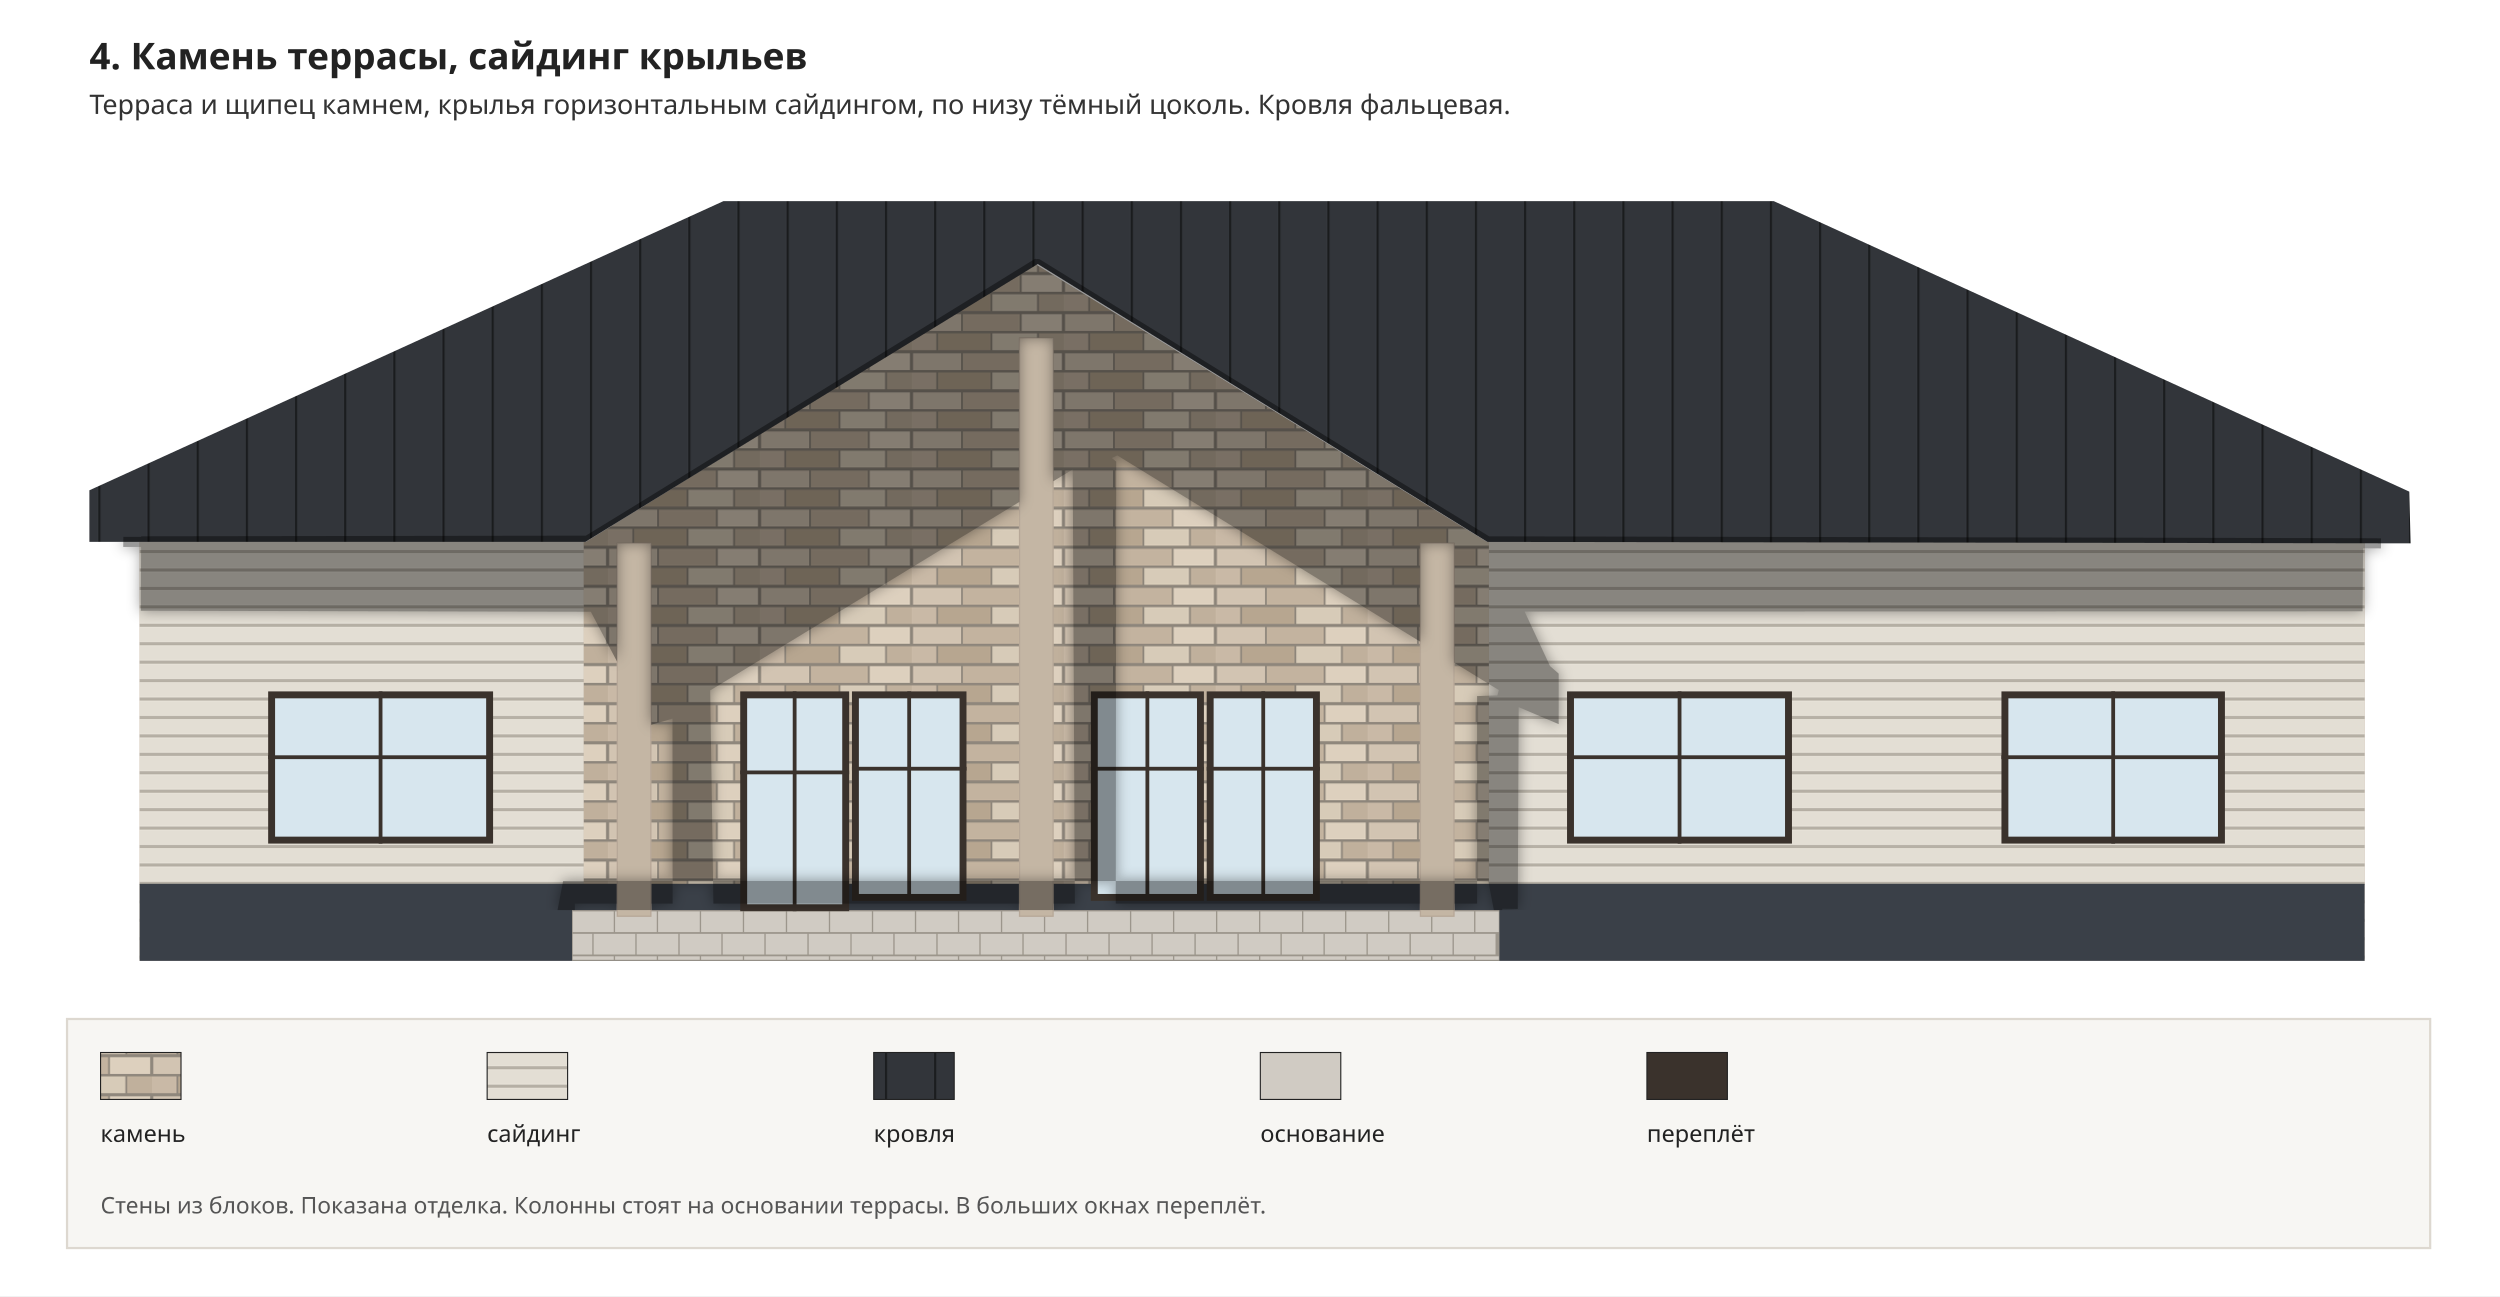
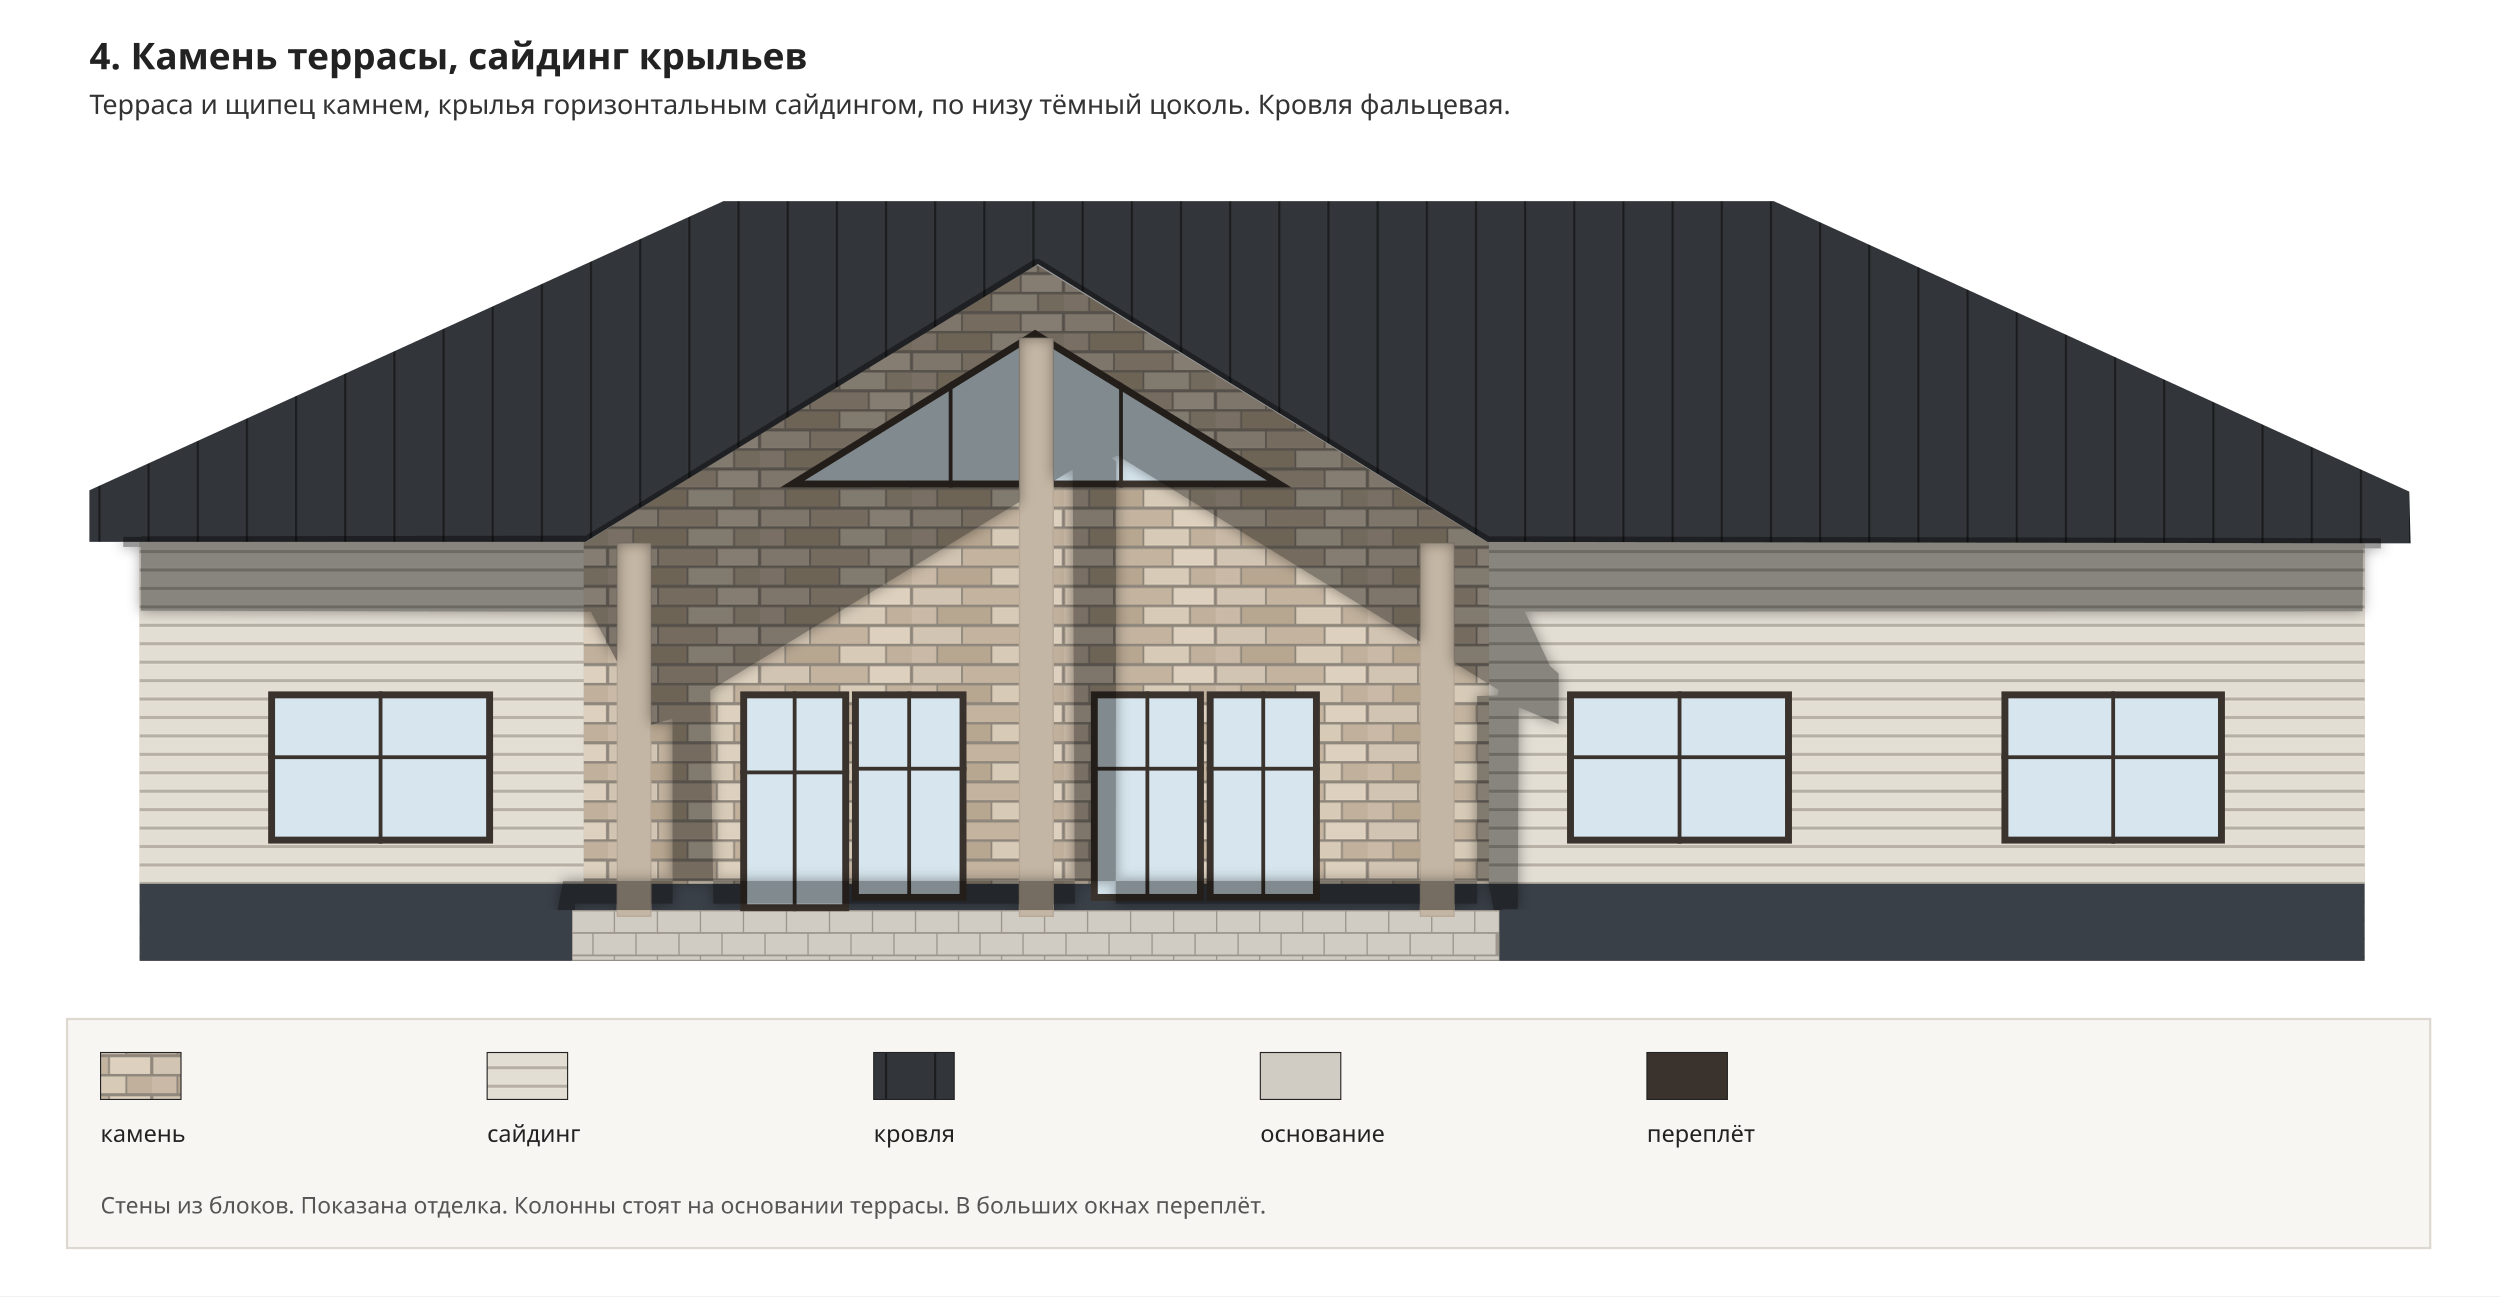
<svg xmlns="http://www.w3.org/2000/svg" width="223.75mm" height="116.0mm" viewBox="0 0 223.75 116.0">
  <rect width="100%" height="100%" fill="#ffffff" />
  <text x="8" y="6.2" font-family="sans-serif" font-size="3.3" font-weight="700" fill="#222">4. Камень террасы, сайдинг крыльев</text>
  <text x="8" y="10.2" font-family="sans-serif" font-size="2.4" fill="#333">Терраса и щипец камнем, крылья горизонтальным сайдингом, по низу тёмный цоколь. Кровля фальцевая.</text>
  <defs>
    <pattern id="stone" width="13.6" height="3.5" patternUnits="userSpaceOnUse">
      <rect width="13.6" height="3.5" fill="#8F877C" />
      <rect x="0.12" y="0.12" width="4.3" height="1.5" fill="#D2C4B2" />
      <rect x="4.58" y="0.12" width="5.1" height="1.5" fill="#C3B39F" />
      <rect x="9.84" y="0.12" width="3.6" height="1.5" fill="#DDD0BE" />
      <rect x="-1.6" y="1.84" width="3.8" height="1.5" fill="#C9B9A6" />
      <rect x="2.36" y="1.84" width="4.7" height="1.5" fill="#B7A690" />
      <rect x="7.22" y="1.84" width="4.0" height="1.5" fill="#D7CBB8" />
      <rect x="11.38" y="1.84" width="3.4" height="1.5" fill="#C0B09C" />
    </pattern>
    <pattern id="stoneDark" width="13.6" height="3.5" patternUnits="userSpaceOnUse">
      <rect width="13.6" height="3.5" fill="#5E5954" />
      <rect x="0.12" y="0.12" width="4.3" height="1.5" fill="#8A8178" />
      <rect x="4.58" y="0.12" width="5.1" height="1.5" fill="#756C64" />
      <rect x="9.84" y="0.12" width="3.6" height="1.5" fill="#948B82" />
      <rect x="-1.6" y="1.84" width="3.8" height="1.5" fill="#7A7168" />
      <rect x="2.36" y="1.84" width="4.7" height="1.5" fill="#6A625A" />
      <rect x="7.22" y="1.84" width="4.0" height="1.5" fill="#857C74" />
    </pattern>
    <pattern id="brick" width="5.6" height="1.7" patternUnits="userSpaceOnUse">
      <rect width="5.6" height="1.7" fill="#CDB8A6" />
      <rect x="0.08" y="0.08" width="2.55" height="0.7" fill="#8E4A38" />
      <rect x="2.78" y="0.08" width="2.55" height="0.7" fill="#7A4032" />
      <rect x="-1.25" y="0.92" width="2.55" height="0.7" fill="#964E3C" />
      <rect x="1.45" y="0.92" width="2.55" height="0.7" fill="#7A4032" />
      <rect x="4.15" y="0.92" width="2.55" height="0.7" fill="#8E4A38" />
    </pattern>
    <pattern id="brickDark" width="5.6" height="1.7" patternUnits="userSpaceOnUse">
      <rect width="5.6" height="1.7" fill="#B59A8C" />
      <rect x="0.08" y="0.08" width="2.55" height="0.7" fill="#6E382C" />
      <rect x="2.78" y="0.08" width="2.55" height="0.7" fill="#5C2E24" />
      <rect x="-1.25" y="0.92" width="2.55" height="0.7" fill="#743C30" />
      <rect x="1.45" y="0.92" width="2.55" height="0.7" fill="#5C2E24" />
      <rect x="4.15" y="0.92" width="2.55" height="0.7" fill="#6E382C" />
    </pattern>
    <pattern id="bavaria" width="5.6" height="1.7" patternUnits="userSpaceOnUse">
      <rect width="5.6" height="1.7" fill="#CDB8A6" />
      <rect x="0.08" y="0.08" width="2.55" height="0.7" fill="#8E4A38" />
      <rect x="2.78" y="0.08" width="2.55" height="0.7" fill="#C47858" />
      <rect x="-1.25" y="0.92" width="2.55" height="0.7" fill="#5C342C" />
      <rect x="1.45" y="0.92" width="2.55" height="0.7" fill="#A85A40" />
      <rect x="4.15" y="0.92" width="2.55" height="0.7" fill="#7A4032" />
    </pattern>
    <pattern id="silicate" width="5.6" height="1.7" patternUnits="userSpaceOnUse">
      <rect width="5.6" height="1.7" fill="#C5C3BC" />
      <rect x="0.08" y="0.08" width="2.55" height="0.7" fill="#E7E4DC" />
      <rect x="2.78" y="0.08" width="2.55" height="0.7" fill="#D9D6CE" />
      <rect x="-1.25" y="0.92" width="2.55" height="0.7" fill="#F2EFE8" />
      <rect x="1.45" y="0.92" width="2.55" height="0.7" fill="#E0DDD4" />
      <rect x="4.15" y="0.92" width="2.55" height="0.7" fill="#E7E4DC" />
    </pattern>
    <pattern id="siding" width="6" height="1.65" patternUnits="userSpaceOnUse">
      <rect width="6" height="1.65" fill="#B7B1A6" />
      <rect width="6" height="1.38" fill="#E3DED4" />
    </pattern>
    <pattern id="vsiding" width="2.05" height="8" patternUnits="userSpaceOnUse">
      <rect width="2.05" height="8" fill="#B7B3AA" />
      <rect width="1.88" height="8" fill="#E4E1DA" />
    </pattern>
    <pattern id="ashlar" width="9.2" height="4.6" patternUnits="userSpaceOnUse">
      <rect width="9.2" height="4.6" fill="#C8BEB0" />
      <rect x="0.12" y="0.12" width="4.3" height="2.05" fill="#E7DDD0" />
      <rect x="4.58" y="0.12" width="4.45" height="2.05" fill="#F3EBE0" />
      <rect x="-2.1" y="2.35" width="4.3" height="2.05" fill="#EFE6D8" />
      <rect x="2.36" y="2.35" width="4.5" height="2.05" fill="#E4D9C8" />
      <rect x="7.02" y="2.35" width="4.2" height="2.05" fill="#F7F1E8" />
    </pattern>
    <pattern id="tile" width="7.2" height="2.6" patternUnits="userSpaceOnUse">
      <rect width="7.2" height="2.6" fill="#6A3024" />
      <rect x="0.06" y="0.06" width="3.4" height="2.15" fill="#8C4638" />
      <rect x="3.6" y="0.06" width="3.4" height="2.15" fill="#7A3C30" />
      <rect x="-1.6" y="1.35" width="3.4" height="2.15" fill="#7A3C30" />
      <rect x="1.95" y="1.35" width="3.4" height="2.15" fill="#8C4638" />
      <rect x="5.5" y="1.35" width="3.4" height="2.15" fill="#7A3C30" />
    </pattern>
    <pattern id="tileDark" width="7.2" height="2.15" patternUnits="userSpaceOnUse">
      <rect width="7.2" height="2.15" fill="#2E3236" />
      <rect x="0.06" y="0.06" width="3.4" height="1.75" fill="#4E5256" />
      <rect x="3.6" y="0.06" width="3.4" height="1.75" fill="#3E4246" />
      <rect x="-1.6" y="1.1" width="3.4" height="1.75" fill="#3E4246" />
      <rect x="1.95" y="1.1" width="3.4" height="1.75" fill="#4E5256" />
    </pattern>
    <pattern id="seam" width="4.4" height="8" patternUnits="userSpaceOnUse">
      <rect width="4.4" height="8" fill="#32353A" />
      <rect width="0.2" height="8" fill="#1C1E20" />
    </pattern>
    <pattern id="barrel" width="2.2" height="2.4" patternUnits="userSpaceOnUse">
      <rect width="2.2" height="2.4" fill="#A84E32" />
      <path d="M0,2.15 Q1.1,1.35 2.2,2.15 L2.2,2.4 L0,2.4 Z" fill="#E8C4AE" />
      <path d="M0.15,0.15 Q1.1,1.05 2.05,0.15" fill="none" stroke="#7A3424" stroke-width="0.12" />
    </pattern>
    <clipPath id="roof">
      <path d="M64.75,18.00 L158.75,18.00 L215.63,44.00 L215.75,48.63 L133.13,48.50 L92.88,23.63 L52.38,48.50 L8.00,48.50 L8.00,43.88 Z" />
    </clipPath>
    <clipPath id="gable">
      <path d="M92.63,23.63 L133.25,48.63 L52.25,48.63 Z" />
    </clipPath>
    <clipPath id="wall">
      <rect x="12.5" y="48.5" width="199.13" height="37.50" />
    </clipPath>
    <clipPath id="wings">
      <path d="M12.5,48.5 H52.25 V86.0 H12.5 Z M133.25,48.5 H211.63 V86.0 H133.25 Z" />
    </clipPath>
    <clipPath id="center">
      <path d="M52.25,48.5 H133.25 V81.45 H52.25 Z M92.63,23.63 L133.25,48.63 L52.25,48.63 Z" />
    </clipPath>
    <clipPath id="ten-below">
      <path d="M4.00,48.50 L12.50,48.50 L52.38,48.50 L92.88,23.63 L133.13,48.50 L211.63,48.62 L220.00,48.62 L220.00,81.45 L4.00,81.45 Z" />
    </clipPath>
    <filter id="ten-blur" filterUnits="userSpaceOnUse" x="0" y="16" width="224" height="84">
      <feGaussianBlur stdDeviation="0.6" />
    </filter>
  </defs>
  <rect x="0.00" y="14.00" width="230.00" height="80.00" fill="#C4B6A4" clip-path="url(#wall)" />
  <rect x="0.00" y="14.00" width="230.00" height="80.00" fill="#C4B6A4" clip-path="url(#gable)" />
  <rect x="0.00" y="14.00" width="230.00" height="80.00" fill="url(#siding)" clip-path="url(#wings)" />
  <rect x="0.00" y="14.00" width="230.00" height="80.00" fill="url(#stone)" clip-path="url(#center)" />
  <rect x="12.50" y="79.10" width="199.13" height="6.90" fill="#3A4048" clip-path="url(#wall)" />
  <rect x="0.00" y="14.00" width="230.00" height="80.00" fill="url(#seam)" clip-path="url(#roof)" />
  <rect x="51.20" y="81.45" width="83.00" height="4.55" fill="#9C968C" />
  <rect x="51.26" y="81.57" width="3.67" height="1.85" fill="#D0CBC3" />
  <rect x="55.05" y="81.57" width="3.73" height="1.85" fill="#D0CBC3" />
  <rect x="58.90" y="81.57" width="3.73" height="1.85" fill="#D0CBC3" />
  <rect x="62.75" y="81.57" width="3.73" height="1.85" fill="#D0CBC3" />
  <rect x="66.60" y="81.57" width="3.73" height="1.85" fill="#D0CBC3" />
  <rect x="70.45" y="81.57" width="3.73" height="1.85" fill="#D0CBC3" />
  <rect x="74.30" y="81.57" width="3.73" height="1.85" fill="#D0CBC3" />
  <rect x="78.15" y="81.57" width="3.73" height="1.85" fill="#D0CBC3" />
  <rect x="82.00" y="81.57" width="3.73" height="1.85" fill="#D0CBC3" />
  <rect x="85.85" y="81.57" width="3.73" height="1.85" fill="#D0CBC3" />
  <rect x="89.70" y="81.57" width="3.73" height="1.85" fill="#D0CBC3" />
  <rect x="93.55" y="81.57" width="3.73" height="1.85" fill="#D0CBC3" />
  <rect x="97.40" y="81.57" width="3.73" height="1.85" fill="#D0CBC3" />
  <rect x="101.25" y="81.57" width="3.73" height="1.85" fill="#D0CBC3" />
  <rect x="105.10" y="81.57" width="3.73" height="1.85" fill="#D0CBC3" />
  <rect x="108.95" y="81.57" width="3.73" height="1.85" fill="#D0CBC3" />
  <rect x="112.80" y="81.57" width="3.73" height="1.85" fill="#D0CBC3" />
  <rect x="116.65" y="81.57" width="3.73" height="1.85" fill="#D0CBC3" />
  <rect x="120.50" y="81.57" width="3.73" height="1.85" fill="#D0CBC3" />
  <rect x="124.35" y="81.57" width="3.73" height="1.85" fill="#D0CBC3" />
  <rect x="128.20" y="81.57" width="3.73" height="1.85" fill="#D0CBC3" />
  <rect x="132.05" y="81.57" width="2.09" height="1.85" fill="#D0CBC3" />
  <rect x="51.26" y="83.58" width="1.75" height="1.85" fill="#D0CBC3" />
  <rect x="53.13" y="83.58" width="3.73" height="1.85" fill="#D0CBC3" />
  <rect x="56.98" y="83.58" width="3.73" height="1.85" fill="#D0CBC3" />
  <rect x="60.83" y="83.58" width="3.73" height="1.85" fill="#D0CBC3" />
  <rect x="64.68" y="83.58" width="3.73" height="1.85" fill="#D0CBC3" />
  <rect x="68.53" y="83.58" width="3.73" height="1.85" fill="#D0CBC3" />
  <rect x="72.38" y="83.58" width="3.73" height="1.85" fill="#D0CBC3" />
  <rect x="76.22" y="83.58" width="3.73" height="1.85" fill="#D0CBC3" />
  <rect x="80.07" y="83.58" width="3.73" height="1.85" fill="#D0CBC3" />
  <rect x="83.92" y="83.58" width="3.73" height="1.85" fill="#D0CBC3" />
  <rect x="87.77" y="83.58" width="3.73" height="1.85" fill="#D0CBC3" />
  <rect x="91.62" y="83.58" width="3.73" height="1.85" fill="#D0CBC3" />
  <rect x="95.47" y="83.58" width="3.73" height="1.85" fill="#D0CBC3" />
  <rect x="99.32" y="83.58" width="3.73" height="1.85" fill="#D0CBC3" />
  <rect x="103.17" y="83.58" width="3.73" height="1.85" fill="#D0CBC3" />
  <rect x="107.02" y="83.58" width="3.73" height="1.85" fill="#D0CBC3" />
  <rect x="110.87" y="83.58" width="3.73" height="1.85" fill="#D0CBC3" />
  <rect x="114.72" y="83.58" width="3.73" height="1.85" fill="#D0CBC3" />
  <rect x="118.57" y="83.58" width="3.73" height="1.85" fill="#D0CBC3" />
  <rect x="122.42" y="83.58" width="3.73" height="1.85" fill="#D0CBC3" />
  <rect x="126.27" y="83.58" width="3.73" height="1.85" fill="#D0CBC3" />
  <rect x="130.12" y="83.58" width="3.73" height="1.85" fill="#D0CBC3" />
  <rect x="51.26" y="85.59" width="3.67" height="0.31" fill="#D0CBC3" />
  <rect x="55.05" y="85.59" width="3.73" height="0.31" fill="#D0CBC3" />
  <rect x="58.90" y="85.59" width="3.73" height="0.31" fill="#D0CBC3" />
  <rect x="62.75" y="85.59" width="3.73" height="0.31" fill="#D0CBC3" />
  <rect x="66.60" y="85.59" width="3.73" height="0.31" fill="#D0CBC3" />
  <rect x="70.45" y="85.59" width="3.73" height="0.31" fill="#D0CBC3" />
  <rect x="74.30" y="85.59" width="3.73" height="0.31" fill="#D0CBC3" />
  <rect x="78.15" y="85.59" width="3.73" height="0.31" fill="#D0CBC3" />
  <rect x="82.00" y="85.59" width="3.73" height="0.31" fill="#D0CBC3" />
  <rect x="85.85" y="85.59" width="3.73" height="0.31" fill="#D0CBC3" />
  <rect x="89.70" y="85.59" width="3.73" height="0.31" fill="#D0CBC3" />
  <rect x="93.55" y="85.59" width="3.73" height="0.31" fill="#D0CBC3" />
  <rect x="97.40" y="85.59" width="3.73" height="0.31" fill="#D0CBC3" />
  <rect x="101.25" y="85.59" width="3.73" height="0.31" fill="#D0CBC3" />
  <rect x="105.10" y="85.59" width="3.73" height="0.31" fill="#D0CBC3" />
  <rect x="108.95" y="85.59" width="3.73" height="0.31" fill="#D0CBC3" />
  <rect x="112.80" y="85.59" width="3.73" height="0.31" fill="#D0CBC3" />
  <rect x="116.65" y="85.59" width="3.73" height="0.31" fill="#D0CBC3" />
  <rect x="120.50" y="85.59" width="3.73" height="0.31" fill="#D0CBC3" />
  <rect x="124.35" y="85.59" width="3.73" height="0.31" fill="#D0CBC3" />
  <rect x="128.20" y="85.59" width="3.73" height="0.31" fill="#D0CBC3" />
  <rect x="132.05" y="85.59" width="2.09" height="0.31" fill="#D0CBC3" />
  <rect x="55.25" y="48.63" width="3.00" height="33.37" fill="#C4B6A4" stroke="#B7A898" stroke-width="0.12" />
  <rect x="91.25" y="30.27" width="3.00" height="51.73" fill="#C4B6A4" stroke="#B7A898" stroke-width="0.12" />
  <rect x="127.13" y="48.63" width="3.00" height="33.37" fill="#C4B6A4" stroke="#B7A898" stroke-width="0.12" />
  <rect x="24.00" y="61.88" width="20.13" height="13.62" fill="#3A322C" />
  <rect x="24.62" y="62.50" width="18.89" height="12.38" fill="#D7E6EE" />
  <rect x="33.89" y="61.88" width="0.34" height="13.62" fill="#3A322C" />
  <rect x="24.00" y="67.60" width="20.13" height="0.34" fill="#3A322C" />
  <rect x="140.25" y="61.88" width="20.13" height="13.62" fill="#3A322C" />
  <rect x="140.87" y="62.50" width="18.89" height="12.38" fill="#D7E6EE" />
  <rect x="150.15" y="61.88" width="0.34" height="13.62" fill="#3A322C" />
  <rect x="140.25" y="67.60" width="20.13" height="0.34" fill="#3A322C" />
  <rect x="179.13" y="61.88" width="20.00" height="13.62" fill="#3A322C" />
  <rect x="179.75" y="62.50" width="18.76" height="12.38" fill="#D7E6EE" />
  <rect x="188.96" y="61.88" width="0.34" height="13.62" fill="#3A322C" />
  <rect x="179.13" y="67.60" width="20.00" height="0.34" fill="#3A322C" />
  <rect x="76.25" y="61.88" width="10.25" height="18.75" fill="#3A322C" />
  <rect x="76.87" y="62.50" width="9.01" height="17.51" fill="#D7E6EE" />
  <rect x="76.25" y="68.63" width="10.25" height="0.34" fill="#3A322C" />
  <rect x="81.20" y="61.88" width="0.34" height="18.75" fill="#3A322C" />
  <rect x="97.63" y="61.88" width="10.12" height="18.75" fill="#3A322C" />
  <rect x="98.25" y="62.50" width="8.88" height="17.51" fill="#D7E6EE" />
  <rect x="97.63" y="68.63" width="10.12" height="0.34" fill="#3A322C" />
  <rect x="102.52" y="61.88" width="0.34" height="18.75" fill="#3A322C" />
  <rect x="108.00" y="61.88" width="10.13" height="18.75" fill="#3A322C" />
  <rect x="108.62" y="62.50" width="8.89" height="17.51" fill="#D7E6EE" />
  <rect x="108.00" y="68.63" width="10.13" height="0.34" fill="#3A322C" />
  <rect x="112.89" y="61.88" width="0.34" height="18.75" fill="#3A322C" />
  <rect x="66.25" y="61.88" width="9.75" height="19.67" fill="#3A322C" />
  <rect x="66.87" y="62.50" width="8.51" height="18.43" fill="#D7E6EE" />
  <rect x="66.25" y="68.96" width="9.75" height="0.34" fill="#3A322C" />
  <rect x="70.95" y="61.88" width="0.34" height="19.67" fill="#3A322C" />
  <rect x="6.00" y="91.20" width="211.50" height="20.50" fill="#F7F6F3" stroke="#DDD8D0" stroke-width="0.2" />
  <rect x="9.00" y="94.20" width="7.20" height="4.20" fill="url(#stone)" stroke="#222" stroke-width="0.1" />
  <text x="9.0" y="102.2" font-family="sans-serif" font-size="2.1" fill="#222">камень</text>
  <rect x="43.60" y="94.20" width="7.20" height="4.20" fill="url(#siding)" stroke="#222" stroke-width="0.1" />
  <text x="43.6" y="102.2" font-family="sans-serif" font-size="2.1" fill="#222">сайдинг</text>
  <rect x="78.20" y="94.20" width="7.20" height="4.20" fill="url(#seam)" stroke="#222" stroke-width="0.1" />
  <text x="78.2" y="102.2" font-family="sans-serif" font-size="2.1" fill="#222">кровля</text>
  <rect x="112.80" y="94.20" width="7.20" height="4.20" fill="#D0CBC3" stroke="#222" stroke-width="0.1" />
  <text x="112.8" y="102.2" font-family="sans-serif" font-size="2.1" fill="#222">основание</text>
  <rect x="147.40" y="94.20" width="7.20" height="4.20" fill="#3A322C" stroke="#222" stroke-width="0.1" />
  <text x="147.4" y="102.2" font-family="sans-serif" font-size="2.1" fill="#222">переплёт</text>
  <text x="9" y="108.6" font-family="sans-serif" font-size="2.05" fill="#555">Стены из блоков. Показана отделка. Колонны стоят на основании террасы. В больших окнах переплёт.</text>
+   <g id="gable-window">
+     <polygon points="92.64,29.51 115.59,43.63 69.82,43.63" fill="#3A322C" />
+     <polygon points="92.64,30.24 113.40,43.01 72.00,43.01" fill="#D7E6EE" />
+     <polygon points="84.91,43.63 85.25,43.63 85.25,34.08 84.91,34.30" fill="#3A322C" />
+     <polygon points="100.16,43.63 100.50,43.63 100.50,34.35 100.16,34.14" fill="#3A322C" />
+   </g>
+   <rect x="91.25" y="30.27" width="3.00" height="51.73" fill="#C4B6A4" stroke="#B7A898" stroke-width="0.12" />
  <g id="ten-mask" opacity="0.40" style="mix-blend-mode:multiply">
    <g clip-path="url(#ten-below)">
      <path id="ten-soft" filter="url(#ten-blur)" fill="#000000" d="M50.40,78.85 L133.20,78.85 L133.70,81.45 L49.90,81.45 ZM211.50,48.17 L133.27,48.00 L122.78,41.58 L93.12,23.25 L93.08,23.23 L93.04,23.21 L92.99,23.19 L92.95,23.19 L92.90,23.18 L92.86,23.18 L92.81,23.18 L92.77,23.19 L92.74,23.20 L92.66,23.15 L56.04,45.73 L52.43,47.94 L12.64,48.00 L12.64,48.05 L11.04,48.05 L11.03,48.95 L12.63,48.95 L12.60,54.66 L52.88,54.75 L55.23,59.22 L55.23,48.61 L58.27,48.61 L58.27,64.87 L60.19,64.32 L60.20,80.87 L58.27,80.87 L58.27,81.45 L91.23,81.45 L91.23,80.87 L63.85,80.87 L63.56,61.79 L91.23,44.92 L91.23,30.25 L94.27,30.25 L94.27,43.07 L96.01,42.01 L96.20,80.87 L94.27,80.87 L94.27,81.45 L127.11,81.45 L127.11,80.87 L99.86,80.87 L99.90,41.31 L99.50,40.99 L100.00,40.76 L127.11,57.43 L127.11,48.61 L130.15,48.61 L130.15,59.31 L134.14,61.76 L134.02,62.24 L132.20,62.30 L132.20,80.87 L130.15,80.87 L130.15,81.45 L134.45,81.45 L134.45,81.33 L135.84,81.35 L135.92,63.29 L139.50,64.81 L139.50,60.29 L138.73,59.62 L136.45,54.73 L211.45,54.71 L211.49,49.07 L213.09,49.08 L213.10,48.18 L213.10,48.18 L211.50,48.17 L211.50,48.17 ZM55.23,81.45 L55.23,80.87 L51.45,80.87 L51.45,81.45 L55.23,81.45 Z" />
    </g>
    <path id="ten" fill="#000000" d="M50.40,78.85 L133.20,78.85 L133.70,81.45 L49.90,81.45 ZM211.50,48.17 L133.27,48.00 L122.78,41.58 L93.12,23.25 L93.08,23.23 L93.04,23.21 L92.99,23.19 L92.95,23.19 L92.90,23.18 L92.86,23.18 L92.81,23.18 L92.77,23.19 L92.74,23.20 L92.66,23.15 L56.04,45.73 L52.43,47.94 L12.64,48.00 L12.64,48.05 L11.04,48.05 L11.03,48.95 L12.63,48.95 L12.60,54.66 L52.88,54.75 L55.23,59.22 L55.23,48.61 L58.27,48.61 L58.27,64.87 L60.19,64.32 L60.20,80.87 L58.27,80.87 L58.27,81.45 L91.23,81.45 L91.23,80.87 L63.85,80.87 L63.56,61.79 L91.23,44.92 L91.23,30.25 L94.27,30.25 L94.27,43.07 L96.01,42.01 L96.20,80.87 L94.27,80.87 L94.27,81.45 L127.11,81.45 L127.11,80.87 L99.86,80.87 L99.90,41.31 L99.50,40.99 L100.00,40.76 L127.11,57.43 L127.11,48.61 L130.15,48.61 L130.15,59.31 L134.14,61.76 L134.02,62.24 L132.20,62.30 L132.20,80.87 L130.15,80.87 L130.15,81.45 L134.45,81.45 L134.45,81.33 L135.84,81.35 L135.92,63.29 L139.50,64.81 L139.50,60.29 L138.73,59.62 L136.45,54.73 L211.45,54.71 L211.49,49.07 L213.09,49.08 L213.10,48.18 L213.10,48.18 L211.50,48.17 L211.50,48.17 ZM55.23,81.45 L55.23,80.87 L51.45,80.87 L51.45,81.45 L55.23,81.45 Z" />
  </g>
</svg>
